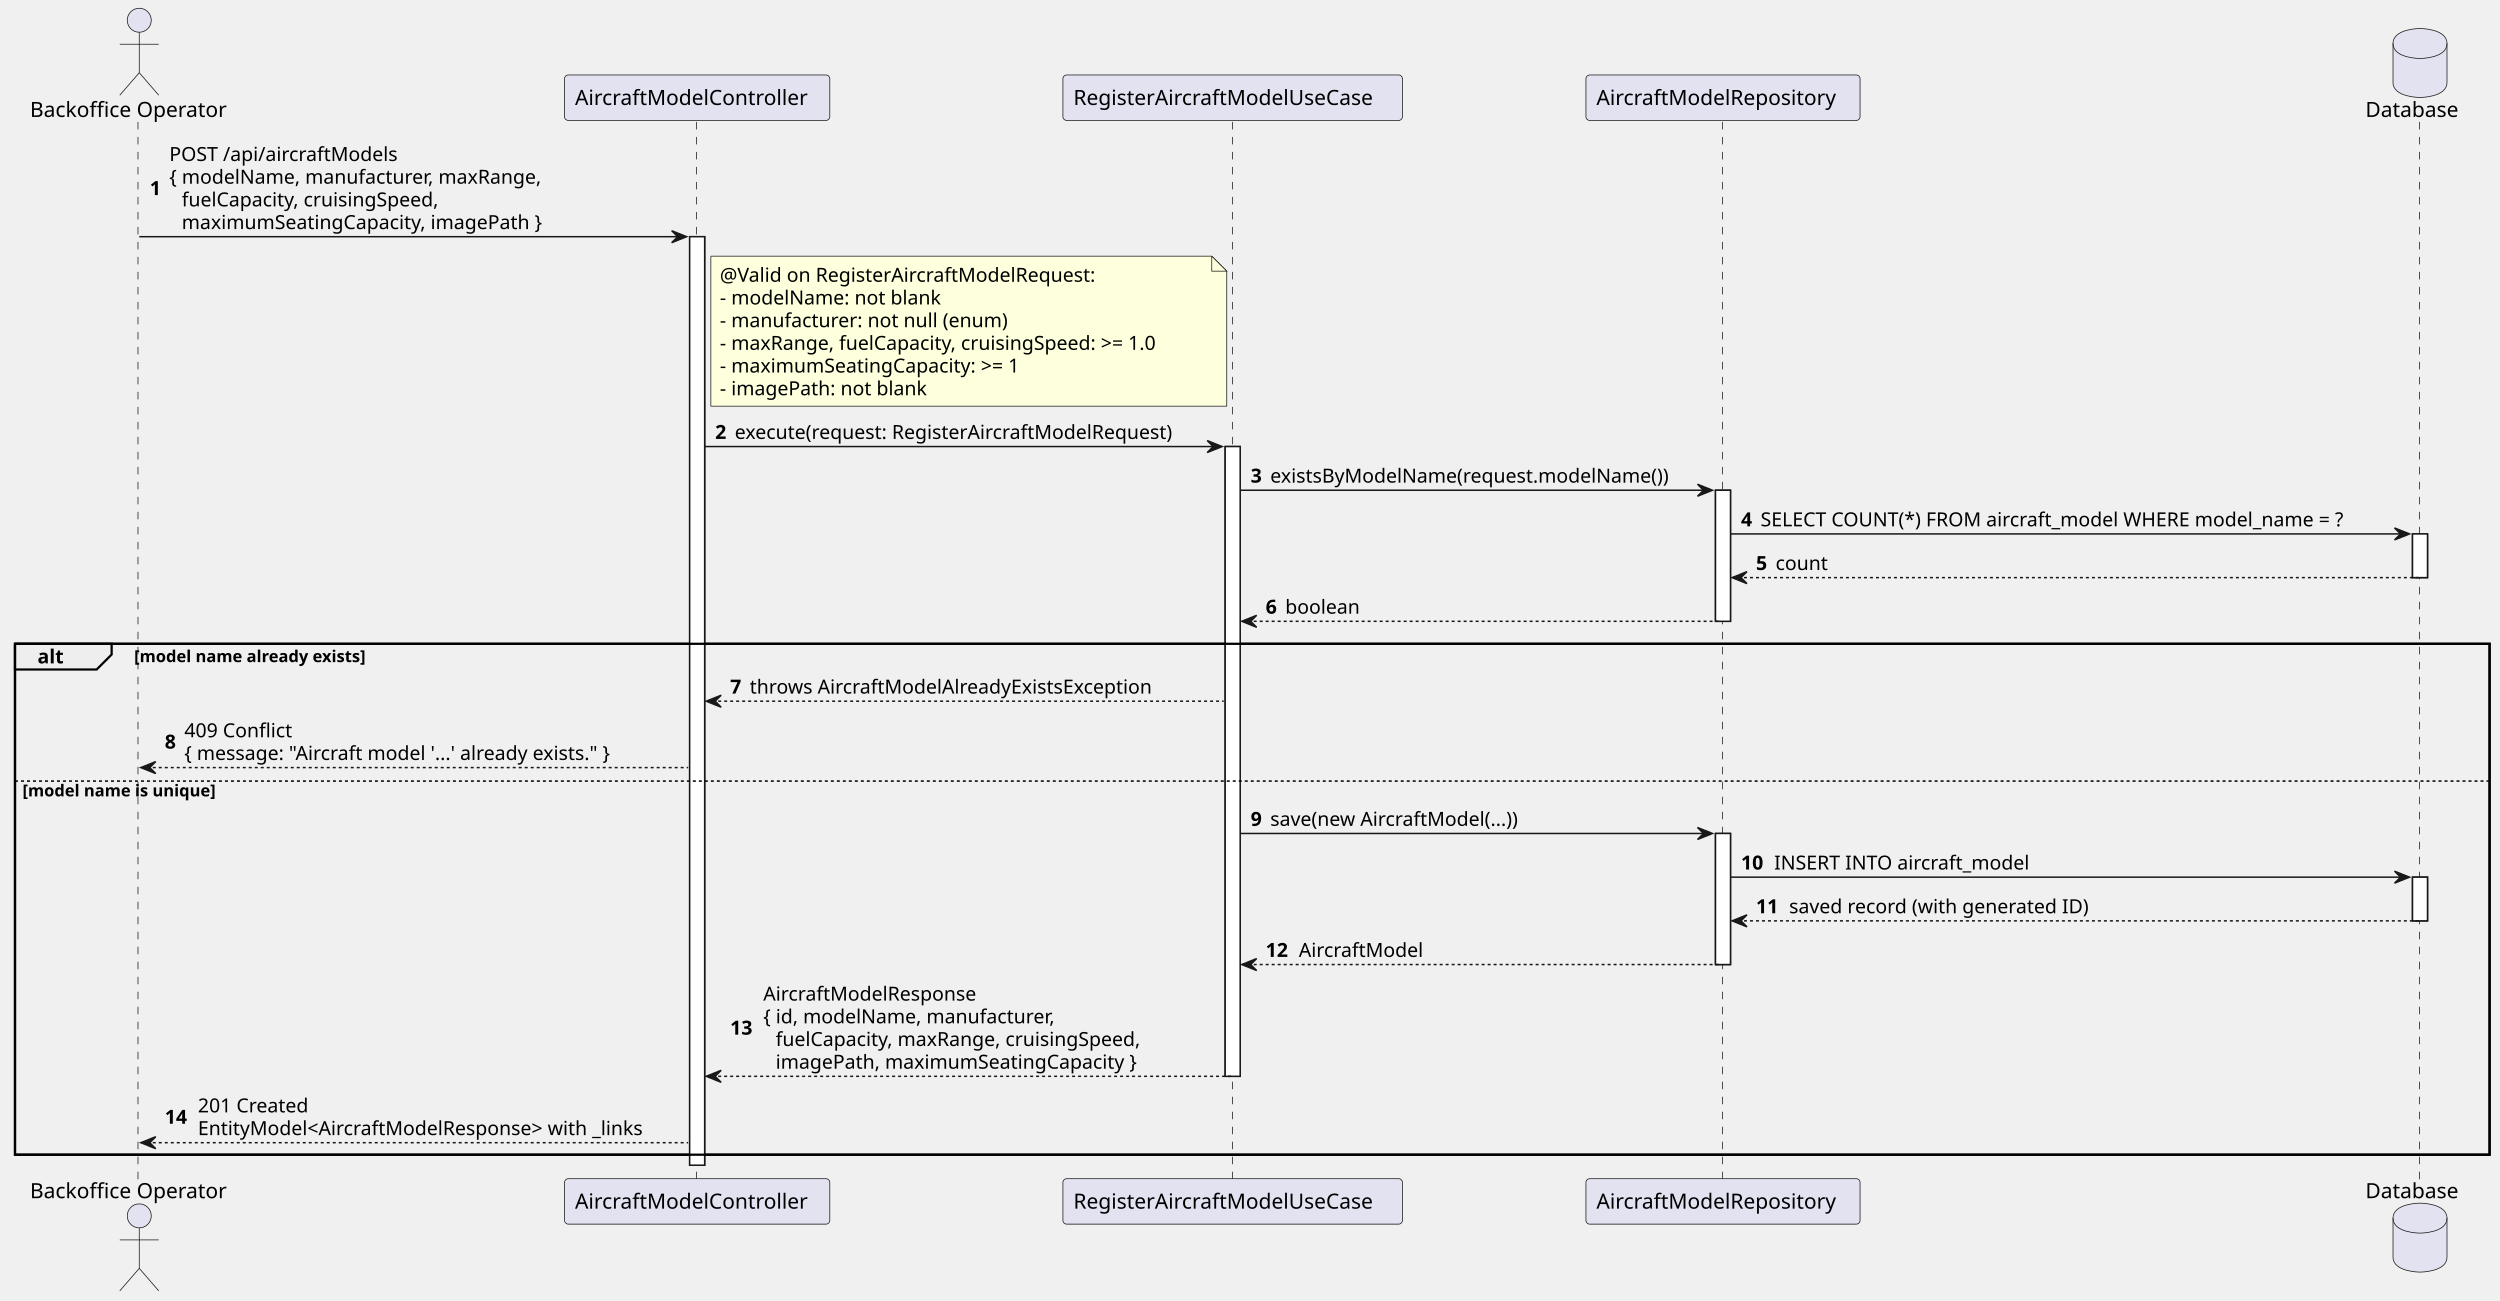
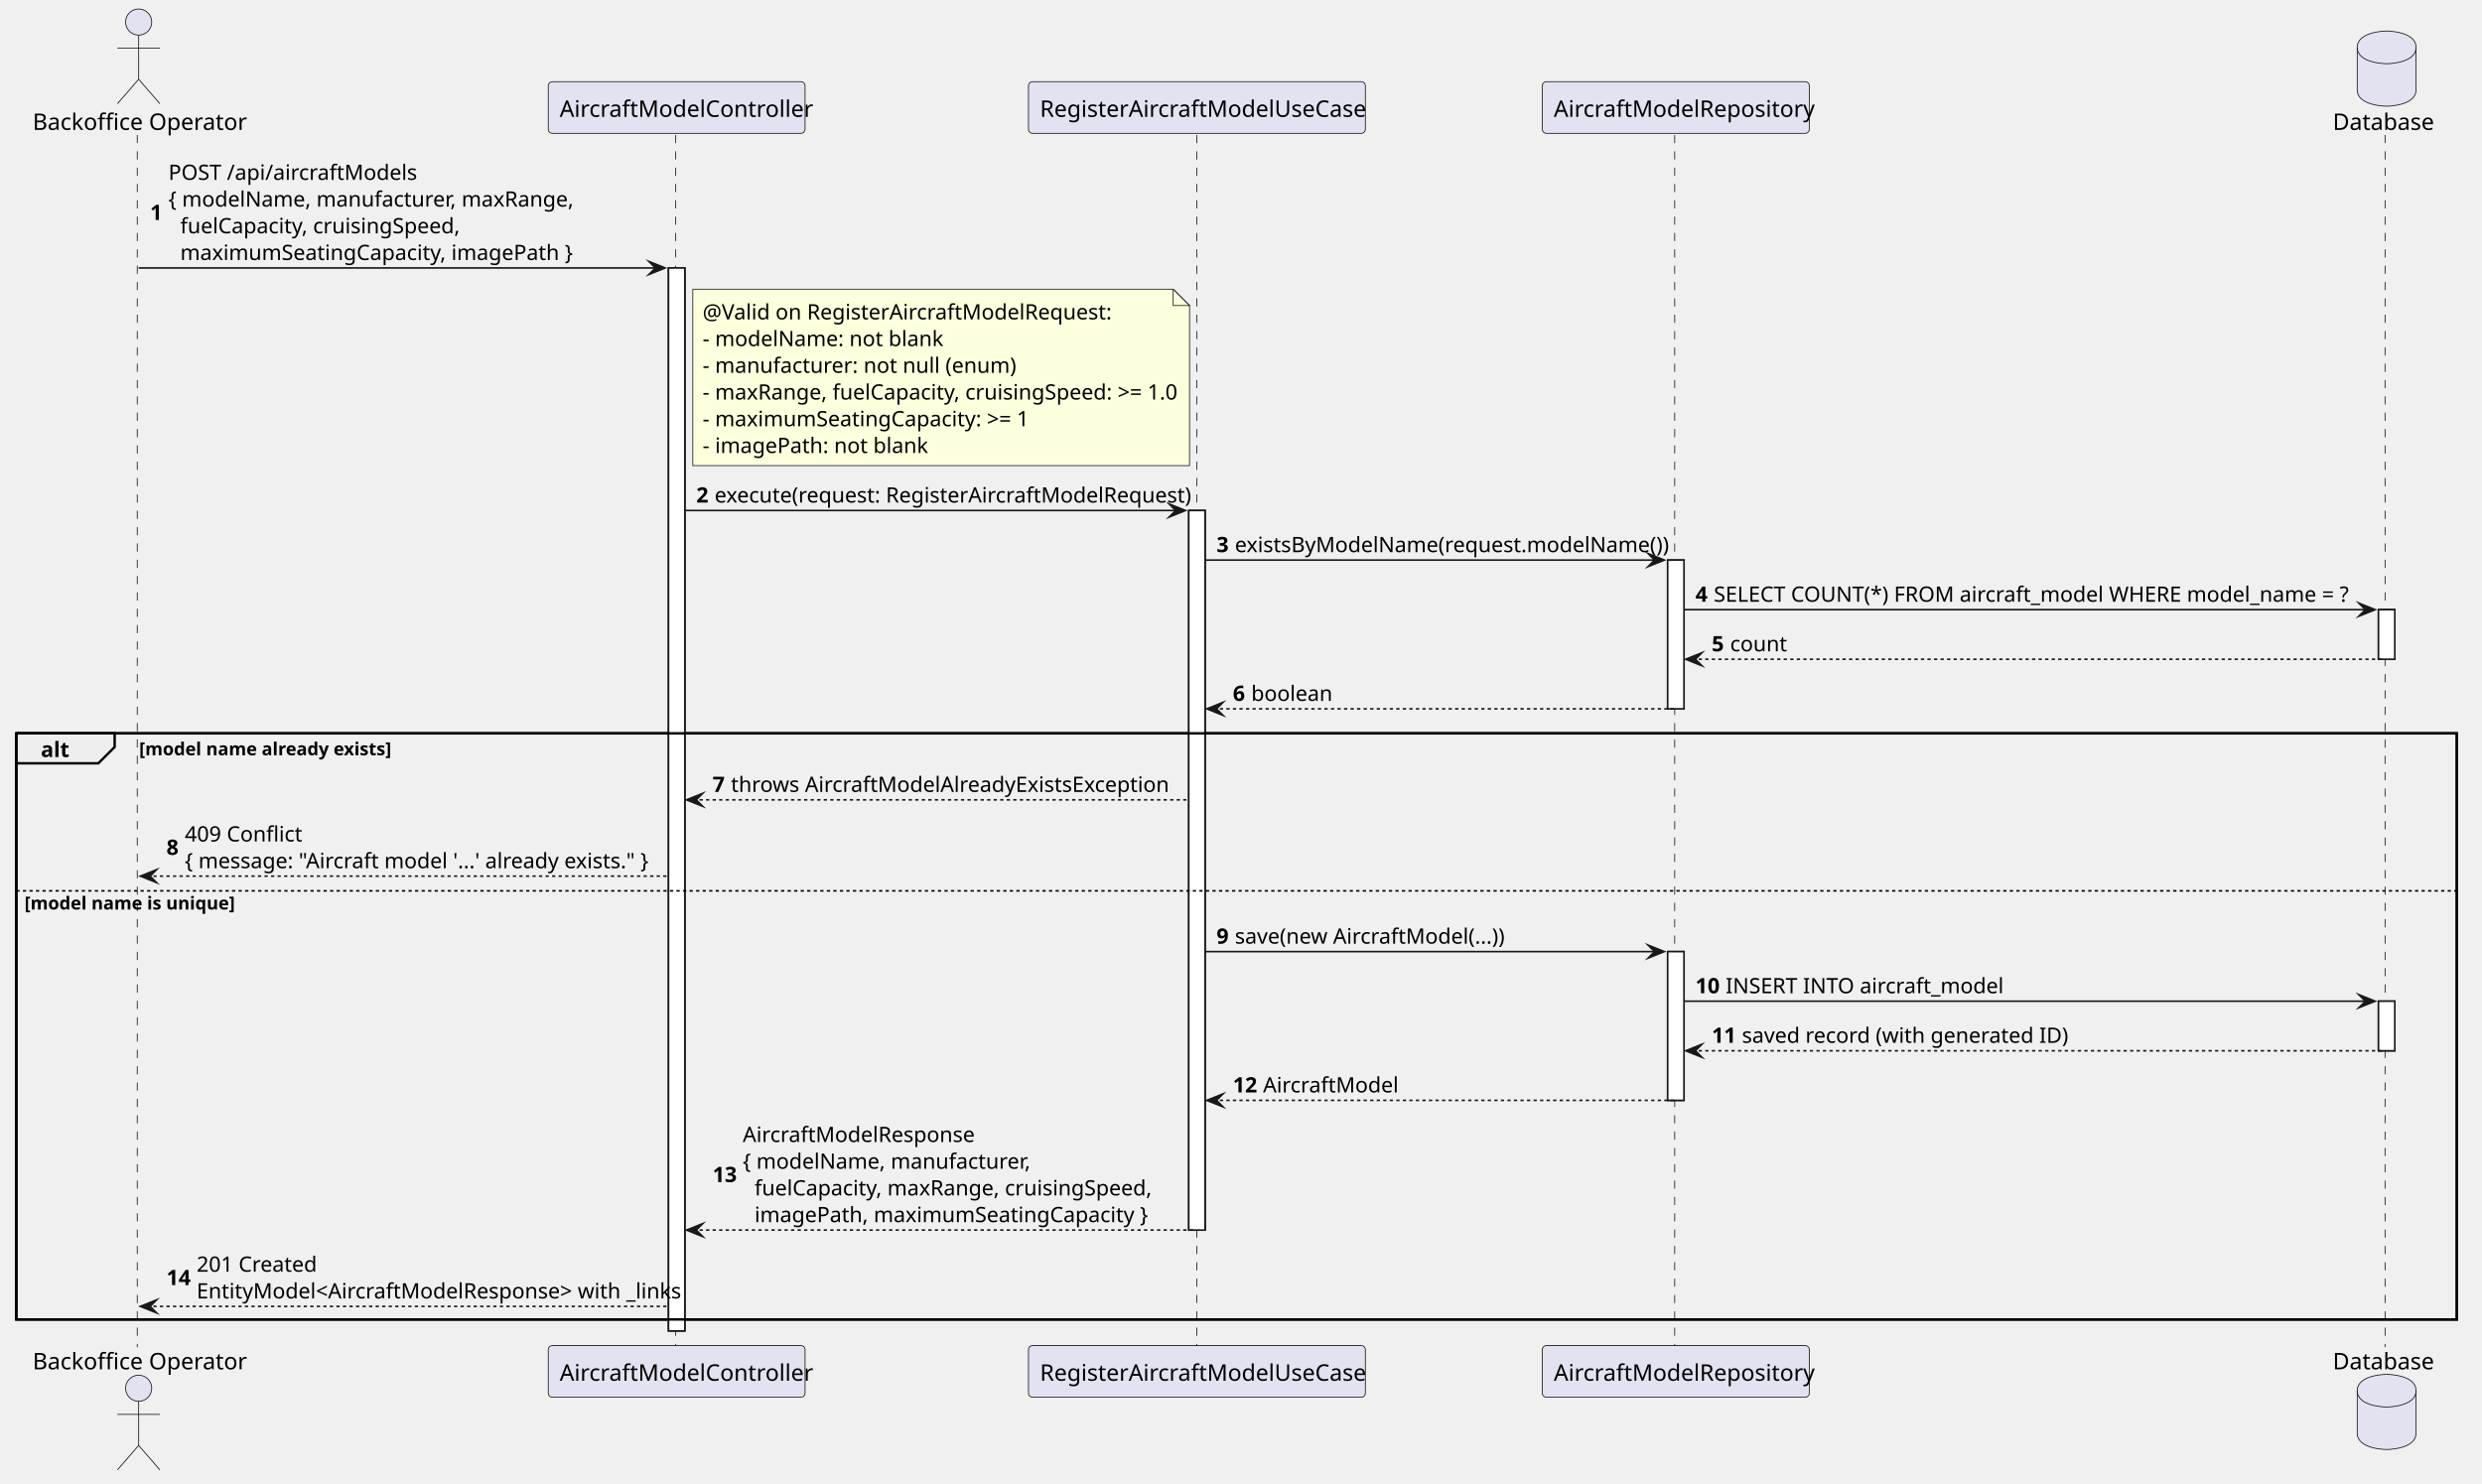
- <svg xmlns="http://www.w3.org/2000/svg" contentStyleType="text/css" data-diagram-type="SEQUENCE" height="867px" preserveAspectRatio="none" style="width:1667px;height:867px;background:#FFFFFF;" version="1.1" viewBox="0 0 1667 867" width="1667px" zoomAndPan="magnify">
+ <svg xmlns="http://www.w3.org/2000/svg" contentStyleType="text/css" data-diagram-type="SEQUENCE" height="908px" preserveAspectRatio="none" style="width:1519px;height:908px;background:#FFFFFF;" version="1.1" viewBox="0 0 1519 908" width="1519px" zoomAndPan="magnify">
  <defs />
  <g>
    <g>
-       <rect fill="#FFFFFF" height="619.125" style="stroke:#181818;stroke-width:1;" width="10" x="459.866" y="157.828" />
-     </g>
-     <g>
-       <rect fill="#FFFFFF" height="419.93" style="stroke:#181818;stroke-width:1;" width="10" x="816.952" y="297.758" />
-     </g>
-     <g>
-       <rect fill="#FFFFFF" height="87.398" style="stroke:#181818;stroke-width:1;" width="10" x="1143.893" y="326.891" />
-     </g>
-     <g>
-       <rect fill="#FFFFFF" height="87.398" style="stroke:#181818;stroke-width:1;" width="10" x="1143.893" y="555.758" />
-     </g>
-     <g>
-       <rect fill="#FFFFFF" height="29.133" style="stroke:#181818;stroke-width:1;" width="10" x="1608.661" y="356.023" />
-     </g>
-     <g>
-       <rect fill="#FFFFFF" height="29.133" style="stroke:#181818;stroke-width:1;" width="10" x="1608.661" y="584.891" />
-     </g>
-     <rect fill="none" height="340.664" style="stroke:#000000;stroke-width:1.5;" width="1650.061" x="10" y="429.289" />
-     <g class="participant-lifeline" data-entity-uid="part1" data-qualified-name="BO" id="part1-lifeline">
-       <g>
-         <rect fill="#000000" fill-opacity="0" height="705.656" width="8" x="88.863" y="81.297" />
-         <line style="stroke:#181818;stroke-width:0.5;stroke-dasharray:5,5;" x1="92" x2="92" y1="81.297" y2="786.953" />
-       </g>
-     </g>
-     <g class="participant-lifeline" data-entity-uid="part2" data-qualified-name="Ctrl" id="part2-lifeline">
-       <g>
-         <rect fill="#000000" fill-opacity="0" height="705.656" width="8" x="460.866" y="81.297" />
-         <line style="stroke:#181818;stroke-width:0.5;stroke-dasharray:5,5;" x1="464.426" x2="464.426" y1="81.297" y2="786.953" />
-       </g>
-     </g>
-     <g class="participant-lifeline" data-entity-uid="part3" data-qualified-name="UC" id="part3-lifeline">
-       <g>
-         <rect fill="#000000" fill-opacity="0" height="705.656" width="8" x="817.952" y="81.297" />
-         <line style="stroke:#181818;stroke-width:0.5;stroke-dasharray:5,5;" x1="821.756" x2="821.756" y1="81.297" y2="786.953" />
-       </g>
-     </g>
-     <g class="participant-lifeline" data-entity-uid="part4" data-qualified-name="Repo" id="part4-lifeline">
-       <g>
-         <rect fill="#000000" fill-opacity="0" height="705.656" width="8" x="1144.893" y="81.297" />
-         <line style="stroke:#181818;stroke-width:0.5;stroke-dasharray:5,5;" x1="1148.503" x2="1148.503" y1="81.297" y2="786.953" />
-       </g>
-     </g>
-     <g class="participant-lifeline" data-entity-uid="part5" data-qualified-name="DB" id="part5-lifeline">
-       <g>
-         <rect fill="#000000" fill-opacity="0" height="705.656" width="8" x="1609.661" y="81.297" />
-         <line style="stroke:#181818;stroke-width:0.5;stroke-dasharray:5,5;" x1="1613.26" x2="1613.26" y1="81.297" y2="786.953" />
-       </g>
-     </g>
-     <g class="participant participant-head" data-entity-uid="part1" data-qualified-name="BO" id="part1-head">
-       <text fill="#000000" font-family="sans-serif" font-size="14" lengthAdjust="spacing" textLength="139.727" x="20" y="77.995">Backoffice Operator</text>
-       <ellipse cx="92.863" cy="13.5" fill="#E2E2F0" rx="8" ry="8" style="stroke:#181818;stroke-width:0.5;" />
-       <path d="M92.863,21.5 L92.863,48.5 M79.863,29.5 L105.863,29.5 M92.863,48.5 L79.863,63.5 M92.863,48.5 L105.863,63.5" fill="none" style="stroke:#181818;stroke-width:0.5;" />
-     </g>
-     <g class="participant participant-tail" data-entity-uid="part1" data-qualified-name="BO" id="part1-tail">
-       <text fill="#000000" font-family="sans-serif" font-size="14" lengthAdjust="spacing" textLength="139.727" x="20" y="798.948">Backoffice Operator</text>
-       <ellipse cx="92.863" cy="810.75" fill="#E2E2F0" rx="8" ry="8" style="stroke:#181818;stroke-width:0.5;" />
-       <path d="M92.863,818.75 L92.863,845.75 M79.863,826.75 L105.863,826.75 M92.863,845.75 L79.863,860.75 M92.863,845.75 L105.863,860.75" fill="none" style="stroke:#181818;stroke-width:0.5;" />
-     </g>
-     <g class="participant participant-head" data-entity-uid="part2" data-qualified-name="Ctrl" id="part2-head">
-       <rect fill="#E2E2F0" height="30.297" rx="2.5" ry="2.5" style="stroke:#181818;stroke-width:0.5;" width="176.88" x="376.426" y="50" />
-       <text fill="#000000" font-family="sans-serif" font-size="14" lengthAdjust="spacing" textLength="162.88" x="383.426" y="69.995">AircraftModelController</text>
-     </g>
-     <g class="participant participant-tail" data-entity-uid="part2" data-qualified-name="Ctrl" id="part2-tail">
-       <rect fill="#E2E2F0" height="30.297" rx="2.5" ry="2.5" style="stroke:#181818;stroke-width:0.5;" width="176.88" x="376.426" y="785.953" />
-       <text fill="#000000" font-family="sans-serif" font-size="14" lengthAdjust="spacing" textLength="162.88" x="383.426" y="805.948">AircraftModelController</text>
-     </g>
-     <g class="participant participant-head" data-entity-uid="part3" data-qualified-name="UC" id="part3-head">
-       <rect fill="#E2E2F0" height="30.297" rx="2.5" ry="2.5" style="stroke:#181818;stroke-width:0.5;" width="226.393" x="708.756" y="50" />
-       <text fill="#000000" font-family="sans-serif" font-size="14" lengthAdjust="spacing" textLength="212.393" x="715.756" y="69.995">RegisterAircraftModelUseCase</text>
-     </g>
-     <g class="participant participant-tail" data-entity-uid="part3" data-qualified-name="UC" id="part3-tail">
-       <rect fill="#E2E2F0" height="30.297" rx="2.5" ry="2.5" style="stroke:#181818;stroke-width:0.5;" width="226.393" x="708.756" y="785.953" />
-       <text fill="#000000" font-family="sans-serif" font-size="14" lengthAdjust="spacing" textLength="212.393" x="715.756" y="805.948">RegisterAircraftModelUseCase</text>
-     </g>
-     <g class="participant participant-head" data-entity-uid="part4" data-qualified-name="Repo" id="part4-head">
-       <rect fill="#E2E2F0" height="30.297" rx="2.5" ry="2.5" style="stroke:#181818;stroke-width:0.5;" width="182.779" x="1057.503" y="50" />
-       <text fill="#000000" font-family="sans-serif" font-size="14" lengthAdjust="spacing" textLength="168.779" x="1064.503" y="69.995">AircraftModelRepository</text>
-     </g>
-     <g class="participant participant-tail" data-entity-uid="part4" data-qualified-name="Repo" id="part4-tail">
-       <rect fill="#E2E2F0" height="30.297" rx="2.5" ry="2.5" style="stroke:#181818;stroke-width:0.5;" width="182.779" x="1057.503" y="785.953" />
-       <text fill="#000000" font-family="sans-serif" font-size="14" lengthAdjust="spacing" textLength="168.779" x="1064.503" y="805.948">AircraftModelRepository</text>
-     </g>
-     <g class="participant participant-head" data-entity-uid="part5" data-qualified-name="DB" id="part5-head">
-       <text fill="#000000" font-family="sans-serif" font-size="14" lengthAdjust="spacing" textLength="66.801" x="1577.26" y="77.995">Database</text>
-       <path d="M1595.661,29 C1595.661,19 1613.661,19 1613.661,19 C1613.661,19 1631.661,19 1631.661,29 L1631.661,55 C1631.661,65 1613.661,65 1613.661,65 C1613.661,65 1595.661,65 1595.661,55 L1595.661,29" fill="#E2E2F0" style="stroke:#181818;stroke-width:0.5;" />
-       <path d="M1595.661,29 C1595.661,39 1613.661,39 1613.661,39 C1613.661,39 1631.661,39 1631.661,29" fill="none" style="stroke:#181818;stroke-width:0.5;" />
-     </g>
-     <g class="participant participant-tail" data-entity-uid="part5" data-qualified-name="DB" id="part5-tail">
-       <text fill="#000000" font-family="sans-serif" font-size="14" lengthAdjust="spacing" textLength="66.801" x="1577.26" y="798.948">Database</text>
-       <path d="M1595.661,812.25 C1595.661,802.25 1613.661,802.25 1613.661,802.25 C1613.661,802.25 1631.661,802.25 1631.661,812.25 L1631.661,838.25 C1631.661,848.25 1613.661,848.25 1613.661,848.25 C1613.661,848.25 1595.661,848.25 1595.661,838.25 L1595.661,812.25" fill="#E2E2F0" style="stroke:#181818;stroke-width:0.5;" />
-       <path d="M1595.661,812.25 C1595.661,822.25 1613.661,822.25 1613.661,822.25 C1613.661,822.25 1631.661,822.25 1631.661,812.25" fill="none" style="stroke:#181818;stroke-width:0.5;" />
-     </g>
-     <g>
-       <rect fill="#FFFFFF" height="619.125" style="stroke:#181818;stroke-width:1;" width="10" x="459.866" y="157.828" />
-     </g>
-     <g>
-       <rect fill="#FFFFFF" height="419.93" style="stroke:#181818;stroke-width:1;" width="10" x="816.952" y="297.758" />
-     </g>
-     <g>
-       <rect fill="#FFFFFF" height="87.398" style="stroke:#181818;stroke-width:1;" width="10" x="1143.893" y="326.891" />
-     </g>
-     <g>
-       <rect fill="#FFFFFF" height="87.398" style="stroke:#181818;stroke-width:1;" width="10" x="1143.893" y="555.758" />
-     </g>
-     <g>
-       <rect fill="#FFFFFF" height="29.133" style="stroke:#181818;stroke-width:1;" width="10" x="1608.661" y="356.023" />
-     </g>
-     <g>
-       <rect fill="#FFFFFF" height="29.133" style="stroke:#181818;stroke-width:1;" width="10" x="1608.661" y="584.891" />
-     </g>
-     <g class="message" data-entity-1="part1" data-entity-2="part2" id="msg1">
-       <polygon fill="#181818" points="447.866,153.828,457.866,157.828,447.866,161.828,451.866,157.828" style="stroke:#181818;stroke-width:1;" />
-       <line style="stroke:#181818;stroke-width:1;" x1="92.863" x2="453.866" y1="157.828" y2="157.828" />
-       <text fill="#000000" font-family="sans-serif" font-size="13" font-weight="bold" lengthAdjust="spacing" textLength="9.045" x="99.863" y="130.063">1</text>
-       <text fill="#000000" font-family="sans-serif" font-size="13" lengthAdjust="spacing" textLength="159.847" x="112.909" y="107.364">POST /api/aircraftModels</text>
-       <text fill="#000000" font-family="sans-serif" font-size="13" lengthAdjust="spacing" textLength="270.531" x="112.909" y="122.497">{ modelName, manufacturer, maxRange,</text>
-       <text fill="#000000" font-family="sans-serif" font-size="13" lengthAdjust="spacing" textLength="185.606" x="121.173" y="137.629">fuelCapacity, cruisingSpeed,</text>
-       <text fill="#000000" font-family="sans-serif" font-size="13" lengthAdjust="spacing" textLength="262.031" x="121.173" y="152.762">maximumSeatingCapacity, imagePath }</text>
-     </g>
-     <path d="M474,170.828 L474,270.828 L818,270.828 L818,180.828 L808,170.828 L474,170.828" fill="#FEFFDD" style="stroke:#181818;stroke-width:0.5;" />
-     <path d="M808,170.828 L808,180.828 L818,180.828 L808,170.828" fill="#FEFFDD" style="stroke:#181818;stroke-width:0.5;" />
-     <text fill="#000000" font-family="sans-serif" font-size="13" lengthAdjust="spacing" textLength="268.684" x="480" y="187.895">@Valid on RegisterAircraftModelRequest:</text>
-     <text fill="#000000" font-family="sans-serif" font-size="13" lengthAdjust="spacing" textLength="157.187" x="480" y="203.028">- modelName: not blank</text>
-     <text fill="#000000" font-family="sans-serif" font-size="13" lengthAdjust="spacing" textLength="206.699" x="480" y="218.161">- manufacturer: not null (enum)</text>
-     <text fill="#000000" font-family="sans-serif" font-size="13" lengthAdjust="spacing" textLength="323.477" x="480" y="233.293">- maxRange, fuelCapacity, cruisingSpeed: &gt;= 1.0</text>
-     <text fill="#000000" font-family="sans-serif" font-size="13" lengthAdjust="spacing" textLength="223.253" x="480" y="248.426">- maximumSeatingCapacity: &gt;= 1</text>
-     <text fill="#000000" font-family="sans-serif" font-size="13" lengthAdjust="spacing" textLength="147.989" x="480" y="263.559">- imagePath: not blank</text>
-     <g class="message" data-entity-1="part2" data-entity-2="part3" id="msg2">
-       <polygon fill="#181818" points="804.952,293.758,814.952,297.758,804.952,301.758,808.952,297.758" style="stroke:#181818;stroke-width:1;" />
-       <line style="stroke:#181818;stroke-width:1;" x1="469.866" x2="810.952" y1="297.758" y2="297.758" />
-       <text fill="#000000" font-family="sans-serif" font-size="13" font-weight="bold" lengthAdjust="spacing" textLength="9.045" x="476.866" y="292.692">2</text>
-       <text fill="#000000" font-family="sans-serif" font-size="13" lengthAdjust="spacing" textLength="315.041" x="489.912" y="292.692">execute(request: RegisterAircraftModelRequest)</text>
-     </g>
-     <g class="message" data-entity-1="part3" data-entity-2="part4" id="msg3">
-       <polygon fill="#181818" points="1131.893,322.891,1141.893,326.891,1131.893,330.891,1135.893,326.891" style="stroke:#181818;stroke-width:1;" />
-       <line style="stroke:#181818;stroke-width:1;" x1="826.952" x2="1137.893" y1="326.891" y2="326.891" />
-       <text fill="#000000" font-family="sans-serif" font-size="13" font-weight="bold" lengthAdjust="spacing" textLength="9.045" x="833.952" y="321.825">3</text>
-       <text fill="#000000" font-family="sans-serif" font-size="13" lengthAdjust="spacing" textLength="284.896" x="846.998" y="321.825">existsByModelName(request.modelName())</text>
-     </g>
-     <g class="message" data-entity-1="part4" data-entity-2="part5" id="msg4">
-       <polygon fill="#181818" points="1596.661,352.023,1606.661,356.023,1596.661,360.023,1600.661,356.023" style="stroke:#181818;stroke-width:1;" />
-       <line style="stroke:#181818;stroke-width:1;" x1="1153.893" x2="1602.661" y1="356.023" y2="356.023" />
-       <text fill="#000000" font-family="sans-serif" font-size="13" font-weight="bold" lengthAdjust="spacing" textLength="9.045" x="1160.893" y="350.957">4</text>
-       <text fill="#000000" font-family="sans-serif" font-size="13" lengthAdjust="spacing" textLength="422.722" x="1173.938" y="350.957">SELECT COUNT(*) FROM aircraft_model WHERE model_name = ?</text>
-     </g>
-     <g class="message" data-entity-1="part5" data-entity-2="part4" id="msg5">
-       <polygon fill="#181818" points="1164.893,381.156,1154.893,385.156,1164.893,389.156,1160.893,385.156" style="stroke:#181818;stroke-width:1;" />
-       <line style="stroke:#181818;stroke-width:1;stroke-dasharray:2,2;" x1="1158.893" x2="1612.661" y1="385.156" y2="385.156" />
-       <text fill="#000000" font-family="sans-serif" font-size="13" font-weight="bold" lengthAdjust="spacing" textLength="9.045" x="1170.893" y="380.09">5</text>
-       <text fill="#000000" font-family="sans-serif" font-size="13" lengthAdjust="spacing" textLength="36.677" x="1183.938" y="380.09">count</text>
-     </g>
-     <g class="message" data-entity-1="part4" data-entity-2="part3" id="msg6">
-       <polygon fill="#181818" points="837.952,410.289,827.952,414.289,837.952,418.289,833.952,414.289" style="stroke:#181818;stroke-width:1;" />
-       <line style="stroke:#181818;stroke-width:1;stroke-dasharray:2,2;" x1="831.952" x2="1147.893" y1="414.289" y2="414.289" />
-       <text fill="#000000" font-family="sans-serif" font-size="13" font-weight="bold" lengthAdjust="spacing" textLength="9.045" x="843.952" y="409.223">6</text>
-       <text fill="#000000" font-family="sans-serif" font-size="13" lengthAdjust="spacing" textLength="51.975" x="856.998" y="409.223">boolean</text>
-     </g>
-     <path d="M10,429.289 L74.443,429.289 L74.443,436.422 L64.443,446.422 L10,446.422 L10,429.289" fill="#EEEEEE" style="stroke:#000000;stroke-width:1.5;" />
-     <rect fill="none" height="340.664" style="stroke:#000000;stroke-width:1.5;" width="1650.061" x="10" y="429.289" />
-     <text fill="#000000" font-family="sans-serif" font-size="13" font-weight="bold" lengthAdjust="spacing" textLength="19.443" x="25" y="442.356">alt</text>
-     <text fill="#000000" font-family="sans-serif" font-size="11" font-weight="bold" lengthAdjust="spacing" textLength="177.069" x="89.443" y="441.5">[model name already exists]</text>
-     <g class="message" data-entity-1="part3" data-entity-2="part2" id="msg7">
-       <polygon fill="#181818" points="480.866,463.555,470.866,467.555,480.866,471.555,476.866,467.555" style="stroke:#181818;stroke-width:1;" />
-       <line style="stroke:#181818;stroke-width:1;stroke-dasharray:2,2;" x1="474.866" x2="815.952" y1="467.555" y2="467.555" />
-       <text fill="#000000" font-family="sans-serif" font-size="13" font-weight="bold" lengthAdjust="spacing" textLength="9.045" x="486.866" y="462.489">7</text>
-       <text fill="#000000" font-family="sans-serif" font-size="13" lengthAdjust="spacing" textLength="287.314" x="499.912" y="462.489">throws AircraftModelAlreadyExistsException</text>
-     </g>
-     <g class="message" data-entity-1="part2" data-entity-2="part1" id="msg8">
-       <polygon fill="#181818" points="103.863,507.82,93.863,511.82,103.863,515.82,99.863,511.82" style="stroke:#181818;stroke-width:1;" />
-       <line style="stroke:#181818;stroke-width:1;stroke-dasharray:2,2;" x1="97.863" x2="458.866" y1="511.82" y2="511.82" />
-       <text fill="#000000" font-family="sans-serif" font-size="13" font-weight="bold" lengthAdjust="spacing" textLength="9.045" x="109.863" y="499.188">8</text>
-       <text fill="#000000" font-family="sans-serif" font-size="13" lengthAdjust="spacing" textLength="78.26" x="122.909" y="491.622">409 Conflict</text>
-       <text fill="#000000" font-family="sans-serif" font-size="13" lengthAdjust="spacing" textLength="319.147" x="122.909" y="506.754">{ message: "Aircraft model '...' already exists." }</text>
-     </g>
-     <line style="stroke:#000000;stroke-width:1;stroke-dasharray:2,2;" x1="10" x2="1660.061" y1="520.82" y2="520.82" />
-     <text fill="#000000" font-family="sans-serif" font-size="11" font-weight="bold" lengthAdjust="spacing" textLength="146.76" x="15" y="531.031">[model name is unique]</text>
-     <g class="message" data-entity-1="part3" data-entity-2="part4" id="msg9">
-       <polygon fill="#181818" points="1131.893,551.758,1141.893,555.758,1131.893,559.758,1135.893,555.758" style="stroke:#181818;stroke-width:1;" />
-       <line style="stroke:#181818;stroke-width:1;" x1="826.952" x2="1137.893" y1="555.758" y2="555.758" />
-       <text fill="#000000" font-family="sans-serif" font-size="13" font-weight="bold" lengthAdjust="spacing" textLength="9.045" x="833.952" y="550.692">9</text>
-       <text fill="#000000" font-family="sans-serif" font-size="13" lengthAdjust="spacing" textLength="181.13" x="846.998" y="550.692">save(new AircraftModel(...))</text>
-     </g>
-     <g class="message" data-entity-1="part4" data-entity-2="part5" id="msg10">
-       <polygon fill="#181818" points="1596.661,580.891,1606.661,584.891,1596.661,588.891,1600.661,584.891" style="stroke:#181818;stroke-width:1;" />
-       <line style="stroke:#181818;stroke-width:1;" x1="1153.893" x2="1602.661" y1="584.891" y2="584.891" />
-       <text fill="#000000" font-family="sans-serif" font-size="13" font-weight="bold" lengthAdjust="spacing" textLength="18.091" x="1160.893" y="579.825">10</text>
-       <text fill="#000000" font-family="sans-serif" font-size="13" lengthAdjust="spacing" textLength="181.029" x="1182.984" y="579.825">INSERT INTO aircraft_model</text>
-     </g>
-     <g class="message" data-entity-1="part5" data-entity-2="part4" id="msg11">
-       <polygon fill="#181818" points="1164.893,610.023,1154.893,614.023,1164.893,618.023,1160.893,614.023" style="stroke:#181818;stroke-width:1;" />
-       <line style="stroke:#181818;stroke-width:1;stroke-dasharray:2,2;" x1="1158.893" x2="1612.661" y1="614.023" y2="614.023" />
-       <text fill="#000000" font-family="sans-serif" font-size="13" font-weight="bold" lengthAdjust="spacing" textLength="18.091" x="1170.893" y="608.957">11</text>
-       <text fill="#000000" font-family="sans-serif" font-size="13" lengthAdjust="spacing" textLength="215.966" x="1192.984" y="608.957">saved record (with generated ID)</text>
-     </g>
-     <g class="message" data-entity-1="part4" data-entity-2="part3" id="msg12">
-       <polygon fill="#181818" points="837.952,639.156,827.952,643.156,837.952,647.156,833.952,643.156" style="stroke:#181818;stroke-width:1;" />
-       <line style="stroke:#181818;stroke-width:1;stroke-dasharray:2,2;" x1="831.952" x2="1147.893" y1="643.156" y2="643.156" />
-       <text fill="#000000" font-family="sans-serif" font-size="13" font-weight="bold" lengthAdjust="spacing" textLength="18.091" x="843.952" y="638.09">12</text>
-       <text fill="#000000" font-family="sans-serif" font-size="13" lengthAdjust="spacing" textLength="87.014" x="866.043" y="638.09">AircraftModel</text>
-     </g>
-     <g class="message" data-entity-1="part3" data-entity-2="part2" id="msg13">
-       <polygon fill="#181818" points="480.866,713.688,470.866,717.688,480.866,721.688,476.866,717.688" style="stroke:#181818;stroke-width:1;" />
-       <line style="stroke:#181818;stroke-width:1;stroke-dasharray:2,2;" x1="474.866" x2="820.952" y1="717.688" y2="717.688" />
-       <text fill="#000000" font-family="sans-serif" font-size="13" font-weight="bold" lengthAdjust="spacing" textLength="18.091" x="486.866" y="689.922">13</text>
-       <text fill="#000000" font-family="sans-serif" font-size="13" lengthAdjust="spacing" textLength="150.033" x="508.957" y="667.223">AircraftModelResponse</text>
-       <text fill="#000000" font-family="sans-serif" font-size="13" lengthAdjust="spacing" textLength="212.583" x="508.957" y="682.356">{ id, modelName, manufacturer,</text>
-       <text fill="#000000" font-family="sans-serif" font-size="13" lengthAdjust="spacing" textLength="263.682" x="517.222" y="697.489">fuelCapacity, maxRange, cruisingSpeed,</text>
-       <text fill="#000000" font-family="sans-serif" font-size="13" lengthAdjust="spacing" textLength="262.031" x="517.222" y="712.622">imagePath, maximumSeatingCapacity }</text>
-     </g>
-     <g class="message" data-entity-1="part2" data-entity-2="part1" id="msg14">
-       <polygon fill="#181818" points="103.863,757.953,93.863,761.953,103.863,765.953,99.863,761.953" style="stroke:#181818;stroke-width:1;" />
-       <line style="stroke:#181818;stroke-width:1;stroke-dasharray:2,2;" x1="97.863" x2="458.866" y1="761.953" y2="761.953" />
-       <text fill="#000000" font-family="sans-serif" font-size="13" font-weight="bold" lengthAdjust="spacing" textLength="18.091" x="109.863" y="749.321">14</text>
-       <text fill="#000000" font-family="sans-serif" font-size="13" lengthAdjust="spacing" textLength="80.679" x="131.954" y="741.754">201 Created</text>
-       <text fill="#000000" font-family="sans-serif" font-size="13" lengthAdjust="spacing" textLength="320.912" x="131.954" y="756.887">EntityModel&lt;AircraftModelResponse&gt; with _links</text>
+       <rect fill="#FFFFFF" height="650.625" style="stroke:#181818;stroke-width:1;" width="10" x="409.12" y="164.016" />
+     </g>
+     <g>
+       <rect fill="#FFFFFF" height="440.461" style="stroke:#181818;stroke-width:1;" width="10" x="727.529" y="312.477" />
+     </g>
+     <g>
+       <rect fill="#FFFFFF" height="91.055" style="stroke:#181818;stroke-width:1;" width="10" x="1020.618" y="342.828" />
+     </g>
+     <g>
+       <rect fill="#FFFFFF" height="91.055" style="stroke:#181818;stroke-width:1;" width="10" x="1020.618" y="582.477" />
+     </g>
+     <g>
+       <rect fill="#FFFFFF" height="30.352" style="stroke:#181818;stroke-width:1;" width="10" x="1455.641" y="373.18" />
+     </g>
+     <g>
+       <rect fill="#FFFFFF" height="30.352" style="stroke:#181818;stroke-width:1;" width="10" x="1455.641" y="612.828" />
+     </g>
+     <rect fill="none" height="358.758" style="stroke:#000000;stroke-width:1.5;" width="1493.606" x="10" y="448.883" />
+     <g class="participant-lifeline" data-entity-uid="part1" data-qualified-name="BO" data-source-line="2" id="part1-lifeline">
+       <g>
+         <rect fill="#000000" fill-opacity="0" height="742.031" width="8" x="80.862" y="82.609" />
+         <line style="stroke:#181818;stroke-width:0.5;stroke-dasharray:5,5;" x1="84" x2="84" y1="82.609" y2="824.641" />
+       </g>
+     </g>
+     <g class="participant-lifeline" data-entity-uid="part2" data-qualified-name="Ctrl" data-source-line="3" id="part2-lifeline">
+       <g>
+         <rect fill="#000000" fill-opacity="0" height="742.031" width="8" x="410.12" y="82.609" />
+         <line style="stroke:#181818;stroke-width:0.5;stroke-dasharray:5,5;" x1="413.541" x2="413.541" y1="82.609" y2="824.641" />
+       </g>
+     </g>
+     <g class="participant-lifeline" data-entity-uid="part3" data-qualified-name="UC" data-source-line="4" id="part3-lifeline">
+       <g>
+         <rect fill="#000000" fill-opacity="0" height="742.031" width="8" x="728.529" y="82.609" />
+         <line style="stroke:#181818;stroke-width:0.5;stroke-dasharray:5,5;" x1="732.44" x2="732.44" y1="82.609" y2="824.641" />
+       </g>
+     </g>
+     <g class="participant-lifeline" data-entity-uid="part4" data-qualified-name="Repo" data-source-line="5" id="part4-lifeline">
+       <g>
+         <rect fill="#000000" fill-opacity="0" height="742.031" width="8" x="1021.618" y="82.609" />
+         <line style="stroke:#181818;stroke-width:0.5;stroke-dasharray:5,5;" x1="1024.925" x2="1024.925" y1="82.609" y2="824.641" />
+       </g>
+     </g>
+     <g class="participant-lifeline" data-entity-uid="part5" data-qualified-name="DB" data-source-line="6" id="part5-lifeline">
+       <g>
+         <rect fill="#000000" fill-opacity="0" height="742.031" width="8" x="1456.641" y="82.609" />
+         <line style="stroke:#181818;stroke-width:0.5;stroke-dasharray:5,5;" x1="1459.675" x2="1459.675" y1="82.609" y2="824.641" />
+       </g>
+     </g>
+     <g class="participant participant-head" data-entity-uid="part1" data-qualified-name="BO" data-source-line="2" id="part1-head">
+       <text fill="#000000" font-family="sans-serif" font-size="14" lengthAdjust="spacing" textLength="123.724" x="20" y="79.533">Backoffice Operator</text>
+       <ellipse cx="84.862" cy="13.5" fill="#E2E2F0" rx="8" ry="8" style="stroke:#181818;stroke-width:0.5;" />
+       <path d="M84.862,21.5 L84.862,48.5 M71.862,29.5 L97.862,29.5 M84.862,48.5 L71.862,63.5 M84.862,48.5 L97.862,63.5" fill="none" style="stroke:#181818;stroke-width:0.5;" />
+     </g>
+     <g class="participant participant-tail" data-entity-uid="part1" data-qualified-name="BO" data-source-line="2" id="part1-tail">
+       <text fill="#000000" font-family="sans-serif" font-size="14" lengthAdjust="spacing" textLength="123.724" x="20" y="838.174">Backoffice Operator</text>
+       <ellipse cx="84.862" cy="849.75" fill="#E2E2F0" rx="8" ry="8" style="stroke:#181818;stroke-width:0.5;" />
+       <path d="M84.862,857.75 L84.862,884.75 M71.862,865.75 L97.862,865.75 M84.862,884.75 L71.862,899.75 M84.862,884.75 L97.862,899.75" fill="none" style="stroke:#181818;stroke-width:0.5;" />
+     </g>
+     <g class="participant participant-head" data-entity-uid="part2" data-qualified-name="Ctrl" data-source-line="3" id="part2-head">
+       <rect fill="#E2E2F0" height="31.609" rx="2.5" ry="2.5" style="stroke:#181818;stroke-width:0.5;" width="157.158" x="335.541" y="50" />
+       <text fill="#000000" font-family="sans-serif" font-size="14" lengthAdjust="spacing" textLength="143.158" x="342.541" y="71.533">AircraftModelController</text>
+     </g>
+     <g class="participant participant-tail" data-entity-uid="part2" data-qualified-name="Ctrl" data-source-line="3" id="part2-tail">
+       <rect fill="#E2E2F0" height="31.609" rx="2.5" ry="2.5" style="stroke:#181818;stroke-width:0.5;" width="157.158" x="335.541" y="823.641" />
+       <text fill="#000000" font-family="sans-serif" font-size="14" lengthAdjust="spacing" textLength="143.158" x="342.541" y="845.174">AircraftModelController</text>
+     </g>
+     <g class="participant participant-head" data-entity-uid="part3" data-qualified-name="UC" data-source-line="4" id="part3-head">
+       <rect fill="#E2E2F0" height="31.609" rx="2.5" ry="2.5" style="stroke:#181818;stroke-width:0.5;" width="206.179" x="629.44" y="50" />
+       <text fill="#000000" font-family="sans-serif" font-size="14" lengthAdjust="spacing" textLength="192.179" x="636.44" y="71.533">RegisterAircraftModelUseCase</text>
+     </g>
+     <g class="participant participant-tail" data-entity-uid="part3" data-qualified-name="UC" data-source-line="4" id="part3-tail">
+       <rect fill="#E2E2F0" height="31.609" rx="2.5" ry="2.5" style="stroke:#181818;stroke-width:0.5;" width="206.179" x="629.44" y="823.641" />
+       <text fill="#000000" font-family="sans-serif" font-size="14" lengthAdjust="spacing" textLength="192.179" x="636.44" y="845.174">RegisterAircraftModelUseCase</text>
+     </g>
+     <g class="participant participant-head" data-entity-uid="part4" data-qualified-name="Repo" data-source-line="5" id="part4-head">
+       <rect fill="#E2E2F0" height="31.609" rx="2.5" ry="2.5" style="stroke:#181818;stroke-width:0.5;" width="163.386" x="943.925" y="50" />
+       <text fill="#000000" font-family="sans-serif" font-size="14" lengthAdjust="spacing" textLength="149.386" x="950.925" y="71.533">AircraftModelRepository</text>
+     </g>
+     <g class="participant participant-tail" data-entity-uid="part4" data-qualified-name="Repo" data-source-line="5" id="part4-tail">
+       <rect fill="#E2E2F0" height="31.609" rx="2.5" ry="2.5" style="stroke:#181818;stroke-width:0.5;" width="163.386" x="943.925" y="823.641" />
+       <text fill="#000000" font-family="sans-serif" font-size="14" lengthAdjust="spacing" textLength="149.386" x="950.925" y="845.174">AircraftModelRepository</text>
+     </g>
+     <g class="participant participant-head" data-entity-uid="part5" data-qualified-name="DB" data-source-line="6" id="part5-head">
+       <text fill="#000000" font-family="sans-serif" font-size="14" lengthAdjust="spacing" textLength="59.931" x="1427.675" y="79.533">Database</text>
+       <path d="M1442.641,29 C1442.641,19 1460.641,19 1460.641,19 C1460.641,19 1478.641,19 1478.641,29 L1478.641,55 C1478.641,65 1460.641,65 1460.641,65 C1460.641,65 1442.641,65 1442.641,55 L1442.641,29" fill="#E2E2F0" style="stroke:#181818;stroke-width:0.5;" />
+       <path d="M1442.641,29 C1442.641,39 1460.641,39 1460.641,39 C1460.641,39 1478.641,39 1478.641,29" fill="none" style="stroke:#181818;stroke-width:0.5;" />
+     </g>
+     <g class="participant participant-tail" data-entity-uid="part5" data-qualified-name="DB" data-source-line="6" id="part5-tail">
+       <text fill="#000000" font-family="sans-serif" font-size="14" lengthAdjust="spacing" textLength="59.931" x="1427.675" y="838.174">Database</text>
+       <path d="M1442.641,851.25 C1442.641,841.25 1460.641,841.25 1460.641,841.25 C1460.641,841.25 1478.641,841.25 1478.641,851.25 L1478.641,877.25 C1478.641,887.25 1460.641,887.25 1460.641,887.25 C1460.641,887.25 1442.641,887.25 1442.641,877.25 L1442.641,851.25" fill="#E2E2F0" style="stroke:#181818;stroke-width:0.5;" />
+       <path d="M1442.641,851.25 C1442.641,861.25 1460.641,861.25 1460.641,861.25 C1460.641,861.25 1478.641,861.25 1478.641,851.25" fill="none" style="stroke:#181818;stroke-width:0.5;" />
+     </g>
+     <g>
+       <rect fill="#FFFFFF" height="650.625" style="stroke:#181818;stroke-width:1;" width="10" x="409.12" y="164.016" />
+     </g>
+     <g>
+       <rect fill="#FFFFFF" height="440.461" style="stroke:#181818;stroke-width:1;" width="10" x="727.529" y="312.477" />
+     </g>
+     <g>
+       <rect fill="#FFFFFF" height="91.055" style="stroke:#181818;stroke-width:1;" width="10" x="1020.618" y="342.828" />
+     </g>
+     <g>
+       <rect fill="#FFFFFF" height="91.055" style="stroke:#181818;stroke-width:1;" width="10" x="1020.618" y="582.477" />
+     </g>
+     <g>
+       <rect fill="#FFFFFF" height="30.352" style="stroke:#181818;stroke-width:1;" width="10" x="1455.641" y="373.18" />
+     </g>
+     <g>
+       <rect fill="#FFFFFF" height="30.352" style="stroke:#181818;stroke-width:1;" width="10" x="1455.641" y="612.828" />
+     </g>
+     <g class="message" data-entity-1="part1" data-entity-2="part2" data-source-line="8" id="msg1">
+       <polygon fill="#181818" points="397.12,160.016,407.12,164.016,397.12,168.016,401.12,164.016" style="stroke:#181818;stroke-width:1;stroke-linejoin:miter;stroke-miterlimit:10;" />
+       <line style="stroke:#181818;stroke-width:1;" x1="84.862" x2="403.12" y1="164.016" y2="164.016" />
+       <text fill="#000000" font-family="sans-serif" font-size="13" font-weight="700" lengthAdjust="spacing" textLength="7.23" x="91.862" y="134.632">1</text>
+       <text fill="#000000" font-family="sans-serif" font-size="13" lengthAdjust="spacing" textLength="145.215" x="103.092" y="110.105">POST /api/aircraftModels</text>
+       <text fill="#000000" font-family="sans-serif" font-size="13" lengthAdjust="spacing" textLength="235.555" x="103.092" y="126.456">{ modelName, manufacturer, maxRange,</text>
+       <text fill="#000000" font-family="sans-serif" font-size="13" lengthAdjust="spacing" textLength="164.76" x="110.315" y="142.808">fuelCapacity, cruisingSpeed,</text>
+       <text fill="#000000" font-family="sans-serif" font-size="13" lengthAdjust="spacing" textLength="228.332" x="110.315" y="159.159">maximumSeatingCapacity, imagePath }</text>
+     </g>
+     <path d="M424,177.016 L424,285.016 L728,285.016 L728,187.016 L718,177.016 L424,177.016" fill="#FEFFDD" style="stroke:#181818;stroke-width:0.5;" />
+     <path d="M718,177.016 L718,187.016 L728,187.016 L718,177.016" fill="#FEFFDD" style="stroke:#181818;stroke-width:0.5;" />
+     <text fill="#000000" font-family="sans-serif" font-size="13" lengthAdjust="spacing" textLength="240.805" x="430" y="195.511">@Valid on RegisterAircraftModelRequest:</text>
+     <text fill="#000000" font-family="sans-serif" font-size="13" lengthAdjust="spacing" textLength="138.011" x="430" y="211.862">- modelName: not blank</text>
+     <text fill="#000000" font-family="sans-serif" font-size="13" lengthAdjust="spacing" textLength="178.464" x="430" y="228.214">- manufacturer: not null (enum)</text>
+     <text fill="#000000" font-family="sans-serif" font-size="13" lengthAdjust="spacing" textLength="283.271" x="430" y="244.565">- maxRange, fuelCapacity, cruisingSpeed: &gt;= 1.0</text>
+     <text fill="#000000" font-family="sans-serif" font-size="13" lengthAdjust="spacing" textLength="192.194" x="430" y="260.917">- maximumSeatingCapacity: &gt;= 1</text>
+     <text fill="#000000" font-family="sans-serif" font-size="13" lengthAdjust="spacing" textLength="130.076" x="430" y="277.269">- imagePath: not blank</text>
+     <g class="message" data-entity-1="part2" data-entity-2="part3" data-source-line="20" id="msg2">
+       <polygon fill="#181818" points="715.529,308.477,725.529,312.477,715.529,316.477,719.529,312.477" style="stroke:#181818;stroke-width:1;stroke-linejoin:miter;stroke-miterlimit:10;" />
+       <line style="stroke:#181818;stroke-width:1;" x1="419.12" x2="721.529" y1="312.477" y2="312.477" />
+       <text fill="#000000" font-family="sans-serif" font-size="13" font-weight="700" lengthAdjust="spacing" textLength="7.23" x="426.12" y="307.62">2</text>
+       <text fill="#000000" font-family="sans-serif" font-size="13" lengthAdjust="spacing" textLength="278.18" x="437.35" y="307.62">execute(request: RegisterAircraftModelRequest)</text>
+     </g>
+     <g class="message" data-entity-1="part3" data-entity-2="part4" data-source-line="23" id="msg3">
+       <polygon fill="#181818" points="1008.618,338.828,1018.618,342.828,1008.618,346.828,1012.618,342.828" style="stroke:#181818;stroke-width:1;stroke-linejoin:miter;stroke-miterlimit:10;" />
+       <line style="stroke:#181818;stroke-width:1;" x1="737.529" x2="1014.618" y1="342.828" y2="342.828" />
+       <text fill="#000000" font-family="sans-serif" font-size="13" font-weight="700" lengthAdjust="spacing" textLength="7.23" x="744.529" y="337.972">3</text>
+       <text fill="#000000" font-family="sans-serif" font-size="13" lengthAdjust="spacing" textLength="252.859" x="755.759" y="337.972">existsByModelName(request.modelName())</text>
+     </g>
+     <g class="message" data-entity-1="part4" data-entity-2="part5" data-source-line="25" id="msg4">
+       <polygon fill="#181818" points="1443.641,369.18,1453.641,373.18,1443.641,377.18,1447.641,373.18" style="stroke:#181818;stroke-width:1;stroke-linejoin:miter;stroke-miterlimit:10;" />
+       <line style="stroke:#181818;stroke-width:1;" x1="1030.618" x2="1449.641" y1="373.18" y2="373.18" />
+       <text fill="#000000" font-family="sans-serif" font-size="13" font-weight="700" lengthAdjust="spacing" textLength="7.23" x="1037.618" y="368.323">4</text>
+       <text fill="#000000" font-family="sans-serif" font-size="13" lengthAdjust="spacing" textLength="394.793" x="1048.848" y="368.323">SELECT COUNT(*) FROM aircraft_model WHERE model_name = ?</text>
+     </g>
+     <g class="message" data-entity-1="part5" data-entity-2="part4" data-source-line="27" id="msg5">
+       <polygon fill="#181818" points="1041.618,399.531,1031.618,403.531,1041.618,407.531,1037.618,403.531" style="stroke:#181818;stroke-width:1;stroke-linejoin:miter;stroke-miterlimit:10;" />
+       <line style="stroke:#181818;stroke-width:1;stroke-dasharray:2,2;" x1="1035.618" x2="1459.641" y1="403.531" y2="403.531" />
+       <text fill="#000000" font-family="sans-serif" font-size="13" font-weight="700" lengthAdjust="spacing" textLength="7.23" x="1047.618" y="398.675">5</text>
+       <text fill="#000000" font-family="sans-serif" font-size="13" lengthAdjust="spacing" textLength="31.802" x="1058.848" y="398.675">count</text>
+     </g>
+     <g class="message" data-entity-1="part4" data-entity-2="part3" data-source-line="29" id="msg6">
+       <polygon fill="#181818" points="748.529,429.883,738.529,433.883,748.529,437.883,744.529,433.883" style="stroke:#181818;stroke-width:1;stroke-linejoin:miter;stroke-miterlimit:10;" />
+       <line style="stroke:#181818;stroke-width:1;stroke-dasharray:2,2;" x1="742.529" x2="1024.618" y1="433.883" y2="433.883" />
+       <text fill="#000000" font-family="sans-serif" font-size="13" font-weight="700" lengthAdjust="spacing" textLength="7.23" x="754.529" y="429.026">6</text>
+       <text fill="#000000" font-family="sans-serif" font-size="13" lengthAdjust="spacing" textLength="46.268" x="765.759" y="429.026">boolean</text>
+     </g>
+     <path d="M10,448.883 L70.171,448.883 L70.171,457.234 L60.171,467.234 L10,467.234 L10,448.883" fill="#EEEEEE" style="stroke:#000000;stroke-width:1.5;" />
+     <rect fill="none" height="358.758" style="stroke:#000000;stroke-width:1.5;" width="1493.606" x="10" y="448.883" />
+     <text fill="#000000" font-family="sans-serif" font-size="13" font-weight="700" lengthAdjust="spacing" textLength="15.171" x="25" y="463.378">alt</text>
+     <text fill="#000000" font-family="sans-serif" font-size="11" font-weight="700" lengthAdjust="spacing" textLength="147.34" x="85.171" y="462.302">[model name already exists]</text>
+     <g class="message" data-entity-1="part3" data-entity-2="part2" data-source-line="33" id="msg7">
+       <polygon fill="#181818" points="430.12,485.586,420.12,489.586,430.12,493.586,426.12,489.586" style="stroke:#181818;stroke-width:1;stroke-linejoin:miter;stroke-miterlimit:10;" />
+       <line style="stroke:#181818;stroke-width:1;stroke-dasharray:2,2;" x1="424.12" x2="726.529" y1="489.586" y2="489.586" />
+       <text fill="#000000" font-family="sans-serif" font-size="13" font-weight="700" lengthAdjust="spacing" textLength="7.23" x="436.12" y="484.729">7</text>
+       <text fill="#000000" font-family="sans-serif" font-size="13" lengthAdjust="spacing" textLength="254.319" x="447.35" y="484.729">throws AircraftModelAlreadyExistsException</text>
+     </g>
+     <g class="message" data-entity-1="part2" data-entity-2="part1" data-source-line="34" id="msg8">
+       <polygon fill="#181818" points="95.862,532.289,85.862,536.289,95.862,540.289,91.862,536.289" style="stroke:#181818;stroke-width:1;stroke-linejoin:miter;stroke-miterlimit:10;" />
+       <line style="stroke:#181818;stroke-width:1;stroke-dasharray:2,2;" x1="89.862" x2="408.12" y1="536.289" y2="536.289" />
+       <text fill="#000000" font-family="sans-serif" font-size="13" font-weight="700" lengthAdjust="spacing" textLength="7.23" x="101.862" y="523.257">8</text>
+       <text fill="#000000" font-family="sans-serif" font-size="13" lengthAdjust="spacing" textLength="68.65" x="113.092" y="515.081">409 Conflict</text>
+       <text fill="#000000" font-family="sans-serif" font-size="13" lengthAdjust="spacing" textLength="271.413" x="113.092" y="531.433">{ message: "Aircraft model '...' already exists." }</text>
+     </g>
+     <line style="stroke:#000000;stroke-width:1;stroke-dasharray:2,2;" x1="10" x2="1503.606" y1="545.289" y2="545.289" />
+     <text fill="#000000" font-family="sans-serif" font-size="11" font-weight="700" lengthAdjust="spacing" textLength="122.848" x="15" y="556.708">[model name is unique]</text>
+     <g class="message" data-entity-1="part3" data-entity-2="part4" data-source-line="36" id="msg9">
+       <polygon fill="#181818" points="1008.618,578.477,1018.618,582.477,1008.618,586.477,1012.618,582.477" style="stroke:#181818;stroke-width:1;stroke-linejoin:miter;stroke-miterlimit:10;" />
+       <line style="stroke:#181818;stroke-width:1;" x1="737.529" x2="1014.618" y1="582.477" y2="582.477" />
+       <text fill="#000000" font-family="sans-serif" font-size="13" font-weight="700" lengthAdjust="spacing" textLength="7.23" x="744.529" y="577.62">9</text>
+       <text fill="#000000" font-family="sans-serif" font-size="13" lengthAdjust="spacing" textLength="159.65" x="755.759" y="577.62">save(new AircraftModel(...))</text>
+     </g>
+     <g class="message" data-entity-1="part4" data-entity-2="part5" data-source-line="38" id="msg10">
+       <polygon fill="#181818" points="1443.641,608.828,1453.641,612.828,1443.641,616.828,1447.641,612.828" style="stroke:#181818;stroke-width:1;stroke-linejoin:miter;stroke-miterlimit:10;" />
+       <line style="stroke:#181818;stroke-width:1;" x1="1030.618" x2="1449.641" y1="612.828" y2="612.828" />
+       <text fill="#000000" font-family="sans-serif" font-size="13" font-weight="700" lengthAdjust="spacing" textLength="14.46" x="1037.618" y="607.972">10</text>
+       <text fill="#000000" font-family="sans-serif" font-size="13" lengthAdjust="spacing" textLength="168.315" x="1056.078" y="607.972">INSERT INTO aircraft_model</text>
+     </g>
+     <g class="message" data-entity-1="part5" data-entity-2="part4" data-source-line="40" id="msg11">
+       <polygon fill="#181818" points="1041.618,639.18,1031.618,643.18,1041.618,647.18,1037.618,643.18" style="stroke:#181818;stroke-width:1;stroke-linejoin:miter;stroke-miterlimit:10;" />
+       <line style="stroke:#181818;stroke-width:1;stroke-dasharray:2,2;" x1="1035.618" x2="1459.641" y1="643.18" y2="643.18" />
+       <text fill="#000000" font-family="sans-serif" font-size="13" font-weight="700" lengthAdjust="spacing" textLength="14.46" x="1047.618" y="638.323">11</text>
+       <text fill="#000000" font-family="sans-serif" font-size="13" lengthAdjust="spacing" textLength="189.312" x="1066.078" y="638.323">saved record (with generated ID)</text>
+     </g>
+     <g class="message" data-entity-1="part4" data-entity-2="part3" data-source-line="42" id="msg12">
+       <polygon fill="#181818" points="748.529,669.531,738.529,673.531,748.529,677.531,744.529,673.531" style="stroke:#181818;stroke-width:1;stroke-linejoin:miter;stroke-miterlimit:10;" />
+       <line style="stroke:#181818;stroke-width:1;stroke-dasharray:2,2;" x1="742.529" x2="1024.618" y1="673.531" y2="673.531" />
+       <text fill="#000000" font-family="sans-serif" font-size="13" font-weight="700" lengthAdjust="spacing" textLength="14.46" x="754.529" y="668.675">12</text>
+       <text fill="#000000" font-family="sans-serif" font-size="13" lengthAdjust="spacing" textLength="76.578" x="772.989" y="668.675">AircraftModel</text>
+     </g>
+     <g class="message" data-entity-1="part3" data-entity-2="part2" data-source-line="45" id="msg13">
+       <polygon fill="#181818" points="430.12,748.938,420.12,752.938,430.12,756.938,426.12,752.938" style="stroke:#181818;stroke-width:1;stroke-linejoin:miter;stroke-miterlimit:10;" />
+       <line style="stroke:#181818;stroke-width:1;stroke-dasharray:2,2;" x1="424.12" x2="731.529" y1="752.938" y2="752.938" />
+       <text fill="#000000" font-family="sans-serif" font-size="13" font-weight="700" lengthAdjust="spacing" textLength="14.46" x="436.12" y="723.554">13</text>
+       <text fill="#000000" font-family="sans-serif" font-size="13" lengthAdjust="spacing" textLength="135.116" x="454.58" y="699.026">AircraftModelResponse</text>
+       <text fill="#000000" font-family="sans-serif" font-size="13" lengthAdjust="spacing" textLength="165.464" x="454.58" y="715.378">{ modelName, manufacturer,</text>
+       <text fill="#000000" font-family="sans-serif" font-size="13" lengthAdjust="spacing" textLength="234.851" x="461.803" y="731.73">fuelCapacity, maxRange, cruisingSpeed,</text>
+       <text fill="#000000" font-family="sans-serif" font-size="13" lengthAdjust="spacing" textLength="228.332" x="461.803" y="748.081">imagePath, maximumSeatingCapacity }</text>
+     </g>
+     <g class="message" data-entity-1="part2" data-entity-2="part1" data-source-line="47" id="msg14">
+       <polygon fill="#181818" points="95.862,795.641,85.862,799.641,95.862,803.641,91.862,799.641" style="stroke:#181818;stroke-width:1;stroke-linejoin:miter;stroke-miterlimit:10;" />
+       <line style="stroke:#181818;stroke-width:1;stroke-dasharray:2,2;" x1="89.862" x2="408.12" y1="799.641" y2="799.641" />
+       <text fill="#000000" font-family="sans-serif" font-size="13" font-weight="700" lengthAdjust="spacing" textLength="14.46" x="101.862" y="786.608">14</text>
+       <text fill="#000000" font-family="sans-serif" font-size="13" lengthAdjust="spacing" textLength="71.551" x="120.322" y="778.433">201 Created</text>
+       <text fill="#000000" font-family="sans-serif" font-size="13" lengthAdjust="spacing" textLength="281.798" x="120.322" y="794.784">EntityModel&lt;AircraftModelResponse&gt; with _links</text>
    </g>
  </g>
</svg>
